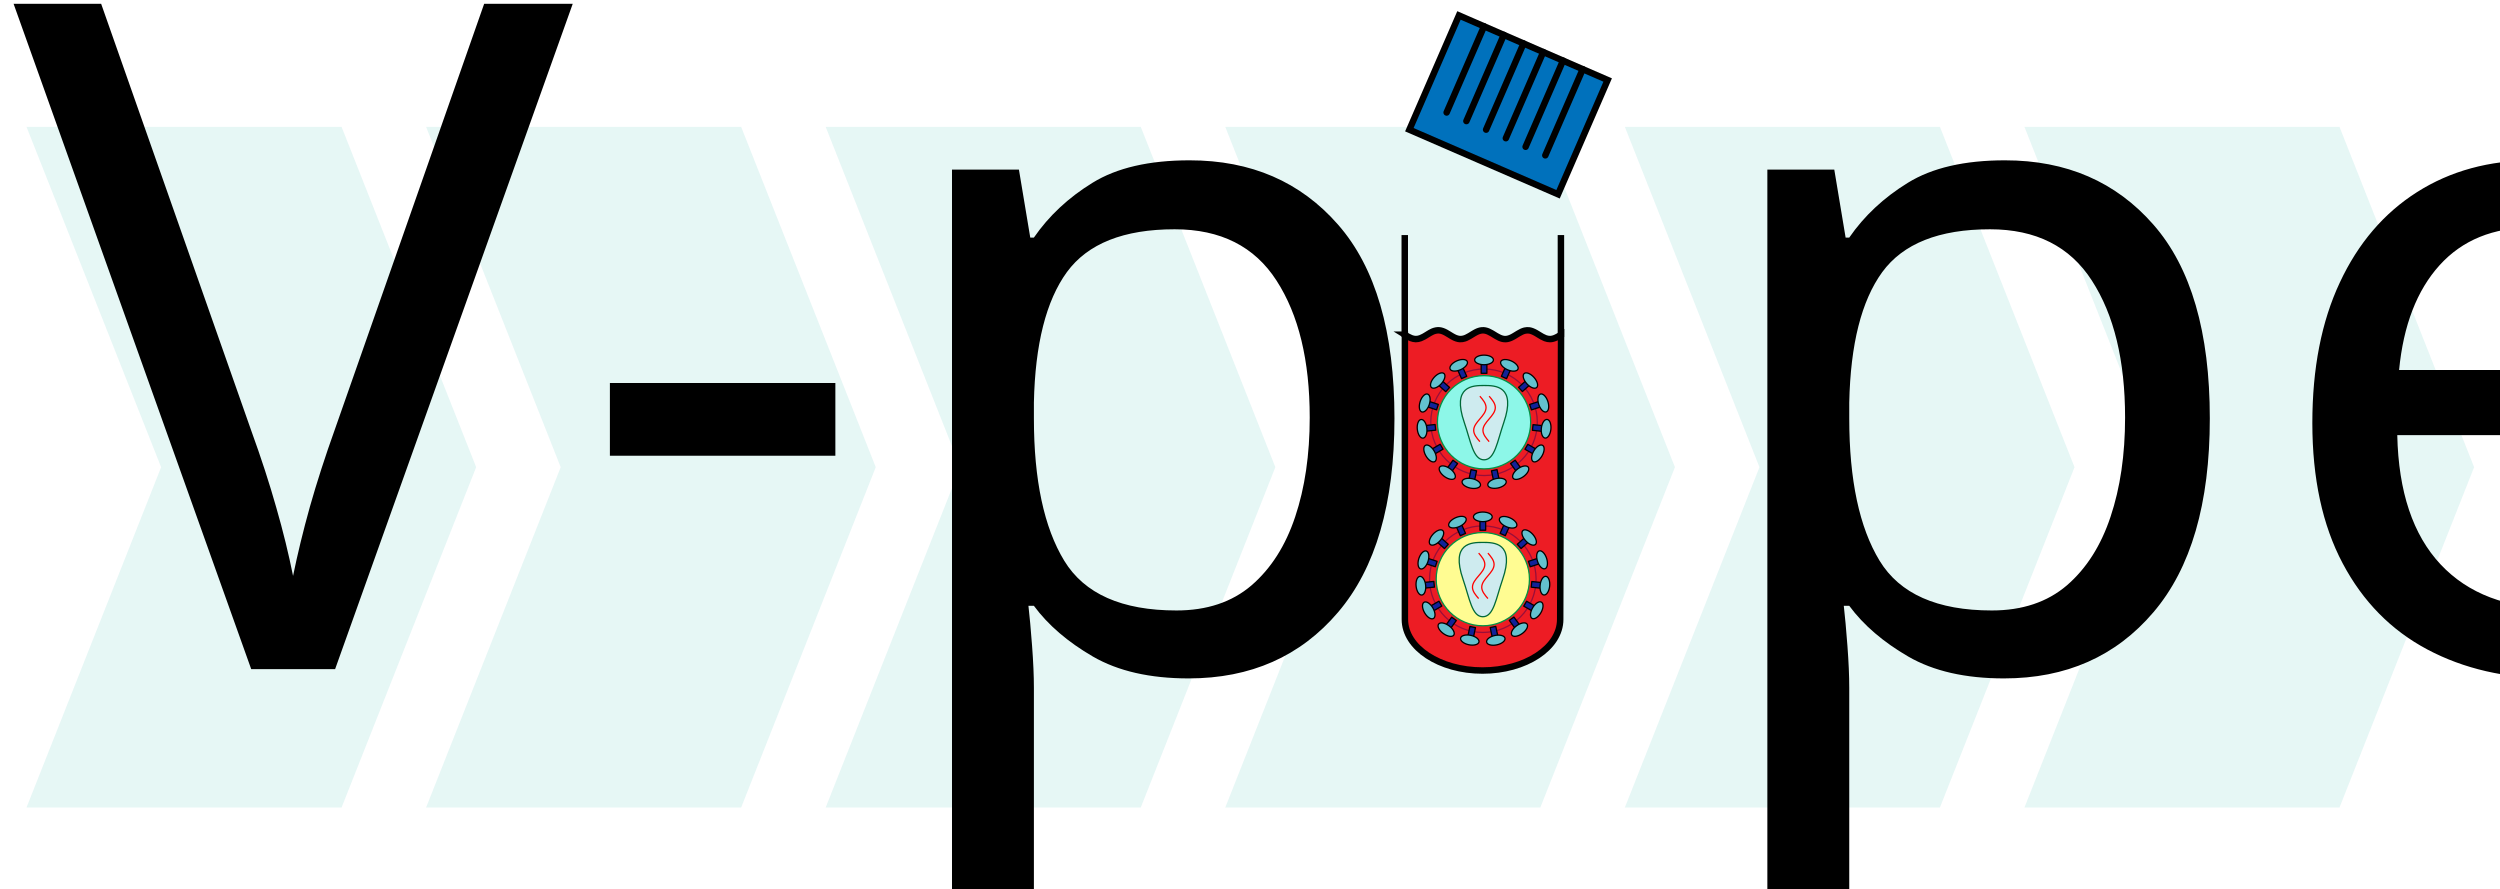
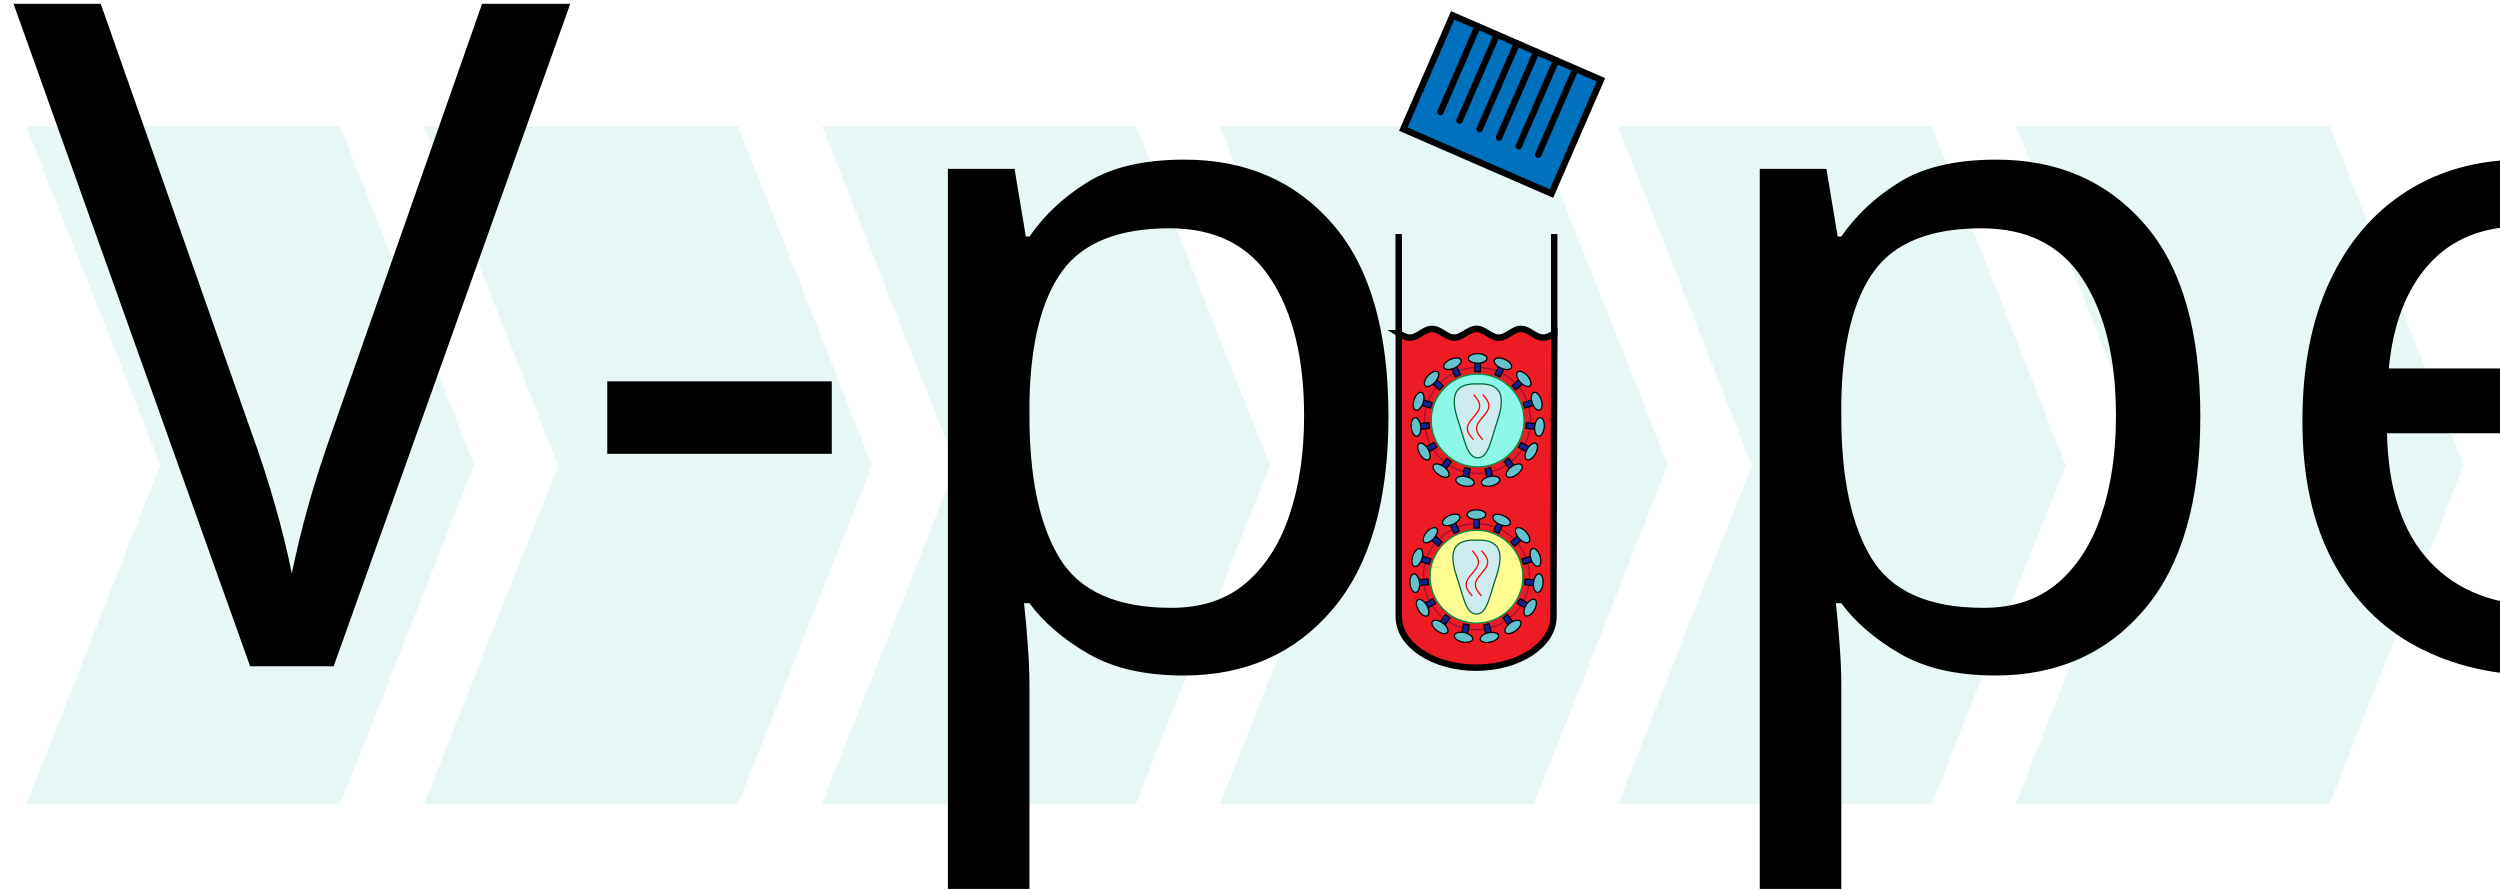
- <svg xmlns="http://www.w3.org/2000/svg" width="193.167" height="68.667">
-   <path fill="#00A99D" d="M26.392 62.394H2.048l10.401-26.296L2.048 9.801h24.344l10.4 26.297z" opacity=".1" />
-   <path fill="#00A99D" d="M57.266 62.394H32.923l10.401-26.296L32.923 9.801h24.343l10.401 26.297z" opacity=".1" />
-   <path fill="#00A99D" d="M88.142 62.394H63.797l10.402-26.296L63.797 9.801h24.345l10.4 26.297z" opacity=".1" />
-   <path fill="#00A99D" d="M119.016 62.394H94.672l10.401-26.296L94.672 9.801h24.344l10.401 26.297z" opacity=".1" />
-   <path fill="#00A99D" d="M149.891 62.394h-24.344l10.401-26.296-10.401-26.297h24.344l10.401 26.297z" opacity=".1" />
-   <path fill="#00A99D" d="M180.765 62.394h-24.343l10.401-26.296-10.401-26.297h24.343l10.402 26.297z" opacity=".1" />
-   <g stroke="#000" stroke-miterlimit="10" stroke-width=".5">
-     <path fill="#ED1C24" stroke-linecap="round" d="M108.541 25.859a8.52 8.52 0 0 0 .244.146 2.356 2.356 0 0 0 .243.118 1.062 1.062 0 0 0 .366.077 1.051 1.051 0 0 0 .367-.069 2.448 2.448 0 0 0 .243-.114l.122-.07.122-.075.122-.075.122-.073.122-.065a1.175 1.175 0 0 1 .488-.138c.034-.001.087.001.122.004a1.133 1.133 0 0 1 .244.058c.034.012.088.035.123.05l.122.061a7.603 7.603 0 0 1 .244.144l.122.075.122.073.123.067.121.057a1.355 1.355 0 0 0 .244.075c.034.006.088.013.122.015a1.03 1.03 0 0 0 .366-.055c.034-.012.087-.034.121-.048a2.316 2.316 0 0 0 .245-.129l.122-.074c.034-.021.087-.055.122-.075.034-.021.088-.054.122-.073l.122-.068c.034-.017.088-.044.122-.059a1.28 1.28 0 0 1 .244-.079 1.022 1.022 0 0 1 .244-.017c.034.002.088.01.122.016a1.167 1.167 0 0 1 .244.079 2.267 2.267 0 0 1 .244.126c.034.019.088.053.122.073l.122.075c.034.021.088.055.122.074a3.762 3.762 0 0 0 .243.129c.035.015.088.037.122.049.034.011.088.027.122.035.034.007.088.016.122.019.034.003.088.004.122.003.034-.002.088-.008.122-.014a1.355 1.355 0 0 0 .245-.075c.033-.014.087-.04.121-.057.035-.017.088-.047.122-.066l.122-.073.122-.075c.034-.021.088-.055.122-.074a2.128 2.128 0 0 1 .244-.132 1.336 1.336 0 0 1 .245-.088.987.987 0 0 1 .365-.015c.034.006.088.018.122.028s.087.029.121.043c.035.013.088.039.123.055l.122.065.122.072.122.075a7.938 7.938 0 0 0 .244.145 2.358 2.358 0 0 0 .243.115 1.051 1.051 0 0 0 .366.07c.034 0 .088-.005.122-.009a1.166 1.166 0 0 0 .244-.066l.122-.054c.034-.016.088-.045.122-.064l.122-.071.122-.075-.066 22c0 2.18-2.687 3.948-6 3.948s-6-1.768-6-3.948V25.859z" />
-     <path fill="none" d="M108.541 26.036v-7.873M120.607 26.038v-7.875" />
+ <svg xmlns="http://www.w3.org/2000/svg" width="194" height="69">
+   <style>.B{fill:#129}.C{stroke-linejoin:round}.D{stroke-miterlimit:2}.E{fill:#63C1CE}.F{stroke-width:.1}.G{fill:none}.H{stroke-miterlimit:10}</style>
+   <path d="M26.392 62.394H2.048l10.4-26.296L2.048 9.8h24.344l10.4 26.297zm30.874 0H32.923l10.4-26.296L32.923 9.8h24.343l10.4 26.297zm30.876 0H63.797L74.2 36.098 63.797 9.8h24.345l10.4 26.297zm30.874 0H94.672l10.4-26.296L94.672 9.8h24.344l10.4 26.297zm30.884 0h-24.344l10.4-26.296-10.4-26.297H149.9l10.4 26.297zm30.875 0h-24.343l10.4-26.296-10.4-26.297h24.343l10.402 26.297z" opacity=".1" fill="#00A99D" />
+   <g stroke-width=".5" stroke="#000" class="H">
+     <path d="M108.54 25.86a8.52 8.52 0 0 0 .244.146 2.356 2.356 0 0 0 .243.118 1.062 1.062 0 0 0 .366.077 1.051 1.051 0 0 0 .367-.069 2.448 2.448 0 0 0 .243-.114l.122-.07.244-.15.122-.073.122-.065a1.175 1.175 0 0 1 .488-.138c.034-.001.087.001.122.004a1.133 1.133 0 0 1 .244.058l.123.05.122.06a7.603 7.603 0 0 1 .244.144l.122.075.122.073.123.067.12.057a1.355 1.355 0 0 0 .244.075 1.27 1.27 0 0 0 .122.015 1.03 1.03 0 0 0 .366-.055l.12-.048a2.316 2.316 0 0 0 .245-.129l.122-.074.122-.075.122-.073.122-.068.122-.06a1.28 1.28 0 0 1 .244-.079 1.022 1.022 0 0 1 .244-.017c.034.002.088.01.122.016a1.167 1.167 0 0 1 .244.079 2.267 2.267 0 0 1 .244.126l.122.073.122.075.122.074a3.762 3.762 0 0 0 .243.129l.122.05.122.035.122.02a1.24 1.24 0 0 0 .122.003c.034-.002.088-.008.122-.014a1.355 1.355 0 0 0 .245-.075l.12-.057.122-.066.122-.073.122-.075.122-.074a2.128 2.128 0 0 1 .244-.132 1.336 1.336 0 0 1 .245-.088.987.987 0 0 1 .365-.015 1.34 1.34 0 0 1 .122.028 1.46 1.46 0 0 1 .121.043c.035.013.088.04.123.055l.122.065.122.072.122.075a7.938 7.938 0 0 0 .244.145 2.358 2.358 0 0 0 .243.115 1.051 1.051 0 0 0 .366.07 1.25 1.25 0 0 0 .122-.009 1.166 1.166 0 0 0 .244-.066l.122-.054.122-.064.122-.07.122-.075-.066 22c0 2.18-2.687 3.948-6 3.948s-6-1.768-6-3.948V25.86z" fill="#ED1C24" />
+     <path d="M108.54 26.036v-7.873m12.066 7.875v-7.875" class="G" />
+     <path d="M112.73 1.193l11.5 5-3.833 8.828-11.5-5z" fill="#0071BC" stroke-width=".5" />
+     <path d="M114.667 2.036l-2.89 6.656m5.94-5.332l-2.9 6.657m5.94-5.33l-2.9 6.656m1.363-7.32l-2.9 6.657m5.94-5.332l-2.89 6.656m-3.208-9.305l-2.9 6.657" stroke-linecap="round" class="G" />
  </g>
-   <g stroke="#000" stroke-linecap="round" stroke-miterlimit="10" stroke-width=".5">
-     <path fill="#0071BC" stroke-width=".5" d="M112.729 1.193l11.49 4.99-3.833 8.828-11.49-4.99z" />
-     <path fill="none" d="M114.667 2.036l-2.891 6.656M117.717 3.36l-2.89 6.657M120.768 4.686l-2.89 6.656M119.241 4.022l-2.89 6.657M122.292 5.347l-2.891 6.656M116.193 2.698l-2.89 6.657" />
-   </g>
-   <g stroke-width=".1">
-     <circle cx="114.573" cy="44.751" r="3.603" fill="#FFFC92" stroke="#009245" stroke-miterlimit="10" />
-     <path fill="#CEEBEF" stroke="#006837" stroke-miterlimit="10" d="M116.097 44.782c.991-2.871-.682-2.871-1.524-2.871-.841 0-2.514 0-1.523 2.871.5 1.448.682 2.871 1.523 2.871.842-.001 1.024-1.423 1.524-2.871z" />
-     <g fill="none" stroke="red" stroke-miterlimit="10">
-       <path d="M114.25 46.249c-.239-.28-.477-.558-.477-.878M113.773 45.371c0-.32.238-.599.477-.878M114.25 44.493c.239-.28.477-.558.477-.878M114.728 43.614c0-.32-.238-.599-.477-.878" />
+   <g class="F">
+     <circle cx="114.573" cy="44.751" r="3.603" fill="#FFFC92" stroke="#009245" />
+     <g class="H">
+       <path d="M116.097 44.782c.99-2.87-.682-2.87-1.524-2.87s-2.514 0-1.523 2.87c.5 1.448.682 2.87 1.523 2.87s1.024-1.423 1.524-2.87z" fill="#CEEBEF" stroke="#006837" />
+       <path d="M114.25 46.25c-.24-.28-.477-.558-.477-.878m0 0c0-.32.238-.6.477-.878m0 0c.24-.28.477-.558.477-.878m.001-.001c0-.32-.238-.6-.477-.878m.715 3.513c-.24-.28-.477-.558-.477-.878m0 0c0-.32.238-.6.477-.878m0-.001c.238-.28.477-.558.477-.878m0 0c0-.32-.24-.6-.477-.878" stroke="red" class="G" />
    </g>
-     <g fill="none" stroke="red" stroke-miterlimit="10">
-       <path d="M114.966 46.249c-.239-.28-.477-.558-.477-.878M114.489 45.371c0-.32.238-.599.477-.878M114.966 44.492c.238-.279.477-.558.477-.878M115.443 43.614c0-.32-.239-.599-.477-.878" />
+     <circle cx="114.573" cy="44.751" r="4.116" stroke="#990E39" class="G" />
+     <g stroke="#000">
+       <path d="M114.353 40.017h.44v.95h-.44z" class="B C D" />
+       <ellipse cx="114.573" cy="39.935" rx=".725" ry=".371" class="E" />
+       <path d="M112.447 40.522l.403-.18.386.87-.403.18z" class="B C D" />
+       <ellipse cx="112.614" cy="40.351" rx=".725" ry=".371" transform="matrix(.913503 -.406832 .406832 .913503 -6.677733 49.29982)" class="E" />
+       <path d="M110.902 41.75l.295-.327.706.635-.295.328z" class="B C D F" />
+       <ellipse cx="110.993" cy="41.528" rx=".725" ry=".37" transform="matrix(.668923 -.743332 .743332 .668923 5.877985 96.25721)" class="E" />
+       <path d="M109.998 43.498l.135-.42.905.293-.135.42z" class="B C D F" />
+       <ellipse cx="109.992" cy="43.263" rx=".725" ry=".371" transform="matrix(.309017 -.951057 .951057 .309017 34.849 134.5055)" class="E" />
+       <path d="M109.9 45.462l-.046-.438.944-.1.046.44z" class="B C D F" />
+       <ellipse cx="109.782" cy="45.255" rx=".725" ry=".37" transform="matrix(-.104702 -.994504 .994504 -.104702 76.27445 159.1738)" class="E" />
+       <path d="M110.58 47.306l-.22-.38.824-.476.22.38z" class="B C D F" />
+       <ellipse cx="110.401" cy="47.16" rx=".725" ry=".371" transform="matrix(-.500197 -.865912 .865912 -.500197 124.7812 166.3496)" class="E" />
+       <path d="M111.965 48.715l-.357-.26.56-.77.356.26z" class="B C D F" />
+       <ellipse cx="111.741" cy="48.648" rx=".725" ry=".371" transform="matrix(-.808996 -.587813 .587813 -.808996 173.5419 153.6906)" class="E" />
+       <path d="M113.808 49.426l-.43-.09.198-.93.43.092z" class="B C D F" />
+       <ellipse cx="113.572" cy="49.463" rx=".725" ry=".371" transform="matrix(-.978173 -.207792 .207792 -.978173 214.3806 121.4376)" class="E" />
+       <path d="M115.772 49.33l-.43.092-.198-.93.43-.092z" class="B C D F" />
+       <ellipse cx="115.574" cy="49.463" rx=".725" ry=".37" transform="matrix(-.9781 .208134 -.208134 -.9781 238.9141 73.78972)" class="E" />
+       <path d="M117.535 48.447l-.357.26-.56-.77.357-.26z" class="B C D F" />
+       <ellipse cx="117.404" cy="48.648" rx=".725" ry=".37" transform="matrix(-.808996 .587813 -.587813 -.808996 240.9794 18.99241)" class="E" />
+       <path d="M118.78 46.93l-.22.38-.824-.475.22-.38z" class="B C D F" />
+       <ellipse cx="118.744" cy="47.16" rx=".725" ry=".371" transform="matrix(-.500197 .865912 -.865912 -.500197 218.9723 -32.07859)" class="E" />
+       <path d="M119.304 45.03l-.045.44-.946-.1.046-.438z" class="B C D F" />
+       <ellipse cx="119.363" cy="45.255" rx=".725" ry=".371" transform="matrix(-.104407 .994535 -.994535 -.104407 176.8385 -68.73312)" class="E" />
+       <path d="M119.003 43.08l.136.42-.904.294-.137-.42z" class="B C D" />
+       <ellipse cx="119.154" cy="43.263" rx=".725" ry=".37" transform="matrix(.309017 .951057 -.951057 .309017 123.4753 -83.43519)" class="E" />
+       <path d="M117.942 41.42l.294.328-.706.635-.295-.328z" class="B C D" />
+       <ellipse cx="118.153" cy="41.528" rx=".725" ry=".371" transform="matrix(.669105 .743168 -.743168 .669105 69.95905 -74.06324)" class="E" />
+       <path d="M116.297 40.342l.402.18-.387.868-.402-.18z" class="B C D F" />
+       <ellipse cx="116.532" cy="40.351" rx=".725" ry=".37" transform="matrix(.913503 .406832 -.406832 .913503 26.49044 -43.91562)" class="E" />
    </g>
-     <circle cx="114.573" cy="44.751" r="4.116" fill="none" stroke="#990E39" stroke-miterlimit="10" />
+     <circle cx="114.667" cy="32.628" r="3.603" fill="#8DF7E8" stroke="#009245" />
+     <g class="H">
+       <path d="M116.2 32.658c.99-2.87-.682-2.87-1.523-2.87s-2.514 0-1.523 2.87c.5 1.448.682 2.87 1.523 2.87s1.023-1.423 1.523-2.87z" fill="#CEEBEF" stroke="#006837" />
+       <path d="M114.345 34.125c-.24-.28-.477-.558-.477-.878m0 0c0-.32.238-.6.477-.878m0 0c.238-.28.477-.558.477-.878m0 0c0-.32-.24-.6-.477-.878m.715 3.512c-.24-.28-.478-.558-.478-.878m0 0c0-.32.24-.6.478-.878m0 0c.238-.28.477-.558.477-.878m0 0c0-.32-.24-.6-.477-.878" stroke="red" class="G" />
+     </g>
+     <circle cx="114.667" cy="32.628" r="4.116" stroke="#990E39" class="G" />
    <g stroke="#000">
-       <path fill="#129" stroke-linejoin="round" stroke-miterlimit="2" d="M114.353 40.017h.44v.951h-.44z" />
-       <ellipse cx="114.573" cy="39.935" fill="#63C1CE" stroke-miterlimit="10" rx=".725" ry=".371" />
-     </g>
-     <g stroke="#000">
-       <path fill="#129" stroke-linejoin="round" stroke-miterlimit="2" d="M112.447 40.522l.403-.18.386.87-.403.179z" />
-       <ellipse cx="112.614" cy="40.351" fill="#63C1CE" stroke-miterlimit="10" rx=".725" ry=".371" transform="rotate(-24.006 112.6 40.354)" />
-     </g>
-     <g stroke="#000">
-       <path fill="#129" stroke-linejoin="round" stroke-miterlimit="2" stroke-width=".1" d="M110.902 41.75l.295-.327.706.635-.295.328z" />
-       <ellipse cx="110.993" cy="41.528" fill="#63C1CE" stroke-miterlimit="10" rx=".725" ry=".37" transform="rotate(-48.016 110.997 41.53)" />
-     </g>
-     <g stroke="#000">
-       <path fill="#129" stroke-linejoin="round" stroke-miterlimit="2" stroke-width=".1" d="M109.998 43.498l.135-.419.905.293-.135.419z" />
-       <ellipse cx="109.992" cy="43.263" fill="#63C1CE" stroke-miterlimit="10" rx=".725" ry=".371" transform="rotate(-72 109.99 43.27)" />
-     </g>
-     <g stroke="#000">
-       <path fill="#129" stroke-linejoin="round" stroke-miterlimit="2" stroke-width=".1" d="M109.89 45.462l-.046-.438.944-.1.046.44z" />
-       <ellipse cx="109.782" cy="45.255" fill="#63C1CE" stroke-miterlimit="10" rx=".725" ry=".37" transform="rotate(-96.01 109.785 45.254)" />
-     </g>
-     <g stroke="#000">
-       <path fill="#129" stroke-linejoin="round" stroke-miterlimit="2" stroke-width=".1" d="M110.58 47.306l-.22-.38.824-.476.22.38z" />
-       <ellipse cx="110.401" cy="47.16" fill="#63C1CE" stroke-miterlimit="10" rx=".725" ry=".371" transform="rotate(-120.013 110.399 47.163)" />
-     </g>
-     <g stroke="#000">
-       <path fill="#129" stroke-linejoin="round" stroke-miterlimit="2" stroke-width=".1" d="M111.965 48.715l-.357-.26.56-.769.356.26z" />
-       <ellipse cx="111.741" cy="48.648" fill="#63C1CE" stroke-miterlimit="10" rx=".725" ry=".371" transform="rotate(-143.998 111.741 48.65)" />
-     </g>
-     <g stroke="#000">
-       <path fill="#129" stroke-linejoin="round" stroke-miterlimit="2" stroke-width=".1" d="M113.808 49.426l-.43-.091.198-.93.43.092z" />
-       <ellipse cx="113.572" cy="49.463" fill="#63C1CE" stroke-miterlimit="10" rx=".725" ry=".371" transform="scale(-1) rotate(11.993 470.85 -1081.166)" />
-     </g>
-     <g stroke="#000">
-       <path fill="#129" stroke-linejoin="round" stroke-miterlimit="2" stroke-width=".1" d="M115.772 49.331l-.431.092-.198-.93.431-.092z" />
-       <ellipse cx="115.574" cy="49.463" fill="#63C1CE" stroke-miterlimit="10" rx=".725" ry=".37" transform="rotate(167.987 115.575 49.464)" />
-     </g>
-     <g stroke="#000">
-       <path fill="#129" stroke-linejoin="round" stroke-miterlimit="2" stroke-width=".1" d="M117.535 48.447l-.357.26-.56-.77.357-.259z" />
-       <ellipse cx="117.404" cy="48.648" fill="#63C1CE" stroke-miterlimit="10" rx=".725" ry=".37" transform="rotate(143.998 117.404 48.648)" />
-     </g>
-     <g stroke="#000">
-       <path fill="#129" stroke-linejoin="round" stroke-miterlimit="2" stroke-width=".1" d="M118.78 46.929l-.22.38-.824-.475.22-.38z" />
-       <ellipse cx="118.744" cy="47.16" fill="#63C1CE" stroke-miterlimit="10" rx=".725" ry=".371" transform="rotate(120.013 118.744 47.156)" />
-     </g>
-     <g stroke="#000">
-       <path fill="#129" stroke-linejoin="round" stroke-miterlimit="2" stroke-width=".1" d="M119.304 45.031l-.045.439-.946-.1.046-.438z" />
-       <ellipse cx="119.363" cy="45.255" fill="#63C1CE" stroke-miterlimit="10" rx=".725" ry=".371" transform="scale(-1) rotate(-84.007 -50.256 132.554)" />
-     </g>
-     <g stroke="#000">
-       <path fill="#129" stroke-linejoin="round" stroke-miterlimit="2" d="M119.003 43.08l.136.419-.904.294-.137-.42z" />
-       <ellipse cx="119.154" cy="43.263" fill="#63C1CE" stroke-miterlimit="10" rx=".725" ry=".37" transform="rotate(72 119.157 43.257)" />
-     </g>
-     <g stroke="#000">
-       <path fill="#129" stroke-linejoin="round" stroke-miterlimit="2" d="M117.942 41.421l.294.328-.706.635-.295-.328z" />
-       <ellipse cx="118.153" cy="41.528" fill="#63C1CE" stroke-miterlimit="10" rx=".725" ry=".371" transform="rotate(48.002 118.15 41.53)" />
-     </g>
-     <g stroke="#000">
-       <path fill="#129" stroke-linejoin="round" stroke-miterlimit="2" stroke-width=".1" d="M116.297 40.342l.402.179-.387.868-.402-.179z" />
-       <ellipse cx="116.532" cy="40.351" fill="#63C1CE" stroke-miterlimit="10" rx=".725" ry=".37" transform="rotate(24.006 116.522 40.34)" />
+       <path d="M114.447 27.893h.44v.95h-.44z" class="B C D" />
+       <ellipse cx="114.667" cy="27.811" rx=".725" ry=".371" class="E" />
+       <path d="M112.542 28.387l.402-.18.386.868-.402.18z" class="B C D F" />
+       <ellipse cx="112.708" cy="28.227" rx=".725" ry=".371" transform="matrix(.913659 -.406482 .406482 .913659 -1.742458 48.24875)" class="E" />
+       <path d="M111.003 29.63l.294-.327.706.636-.295.326z" class="B C D F" />
+       <ellipse cx="111.087" cy="29.405" rx=".725" ry=".371" transform="matrix(.669105 -.743168 .743168 .669105 14.90688 92.28382)" class="E" />
+       <path d="M110.095 31.373l.136-.42.904.294-.136.42z" class="B C D F" />
+       <ellipse cx="110.086" cy="31.139" rx=".725" ry=".371" transform="matrix(.309117 -.951024 .951024 .309117 46.44006 126.2083)" class="E" />
+       <path d="M109.986 33.337l-.046-.438.945-.1.046.438z" class="B C D F" />
+       <ellipse cx="109.876" cy="33.131" rx=".725" ry=".371" transform="matrix(-.104702 -.994504 .994504 -.104702 88.43565 145.8738)" class="E" />
+       <path d="M110.675 35.183l-.22-.38.822-.475.22.38z" class="B C D F" />
+       <ellipse cx="110.495" cy="35.036" rx=".725" ry=".371" transform="matrix(-.5 -.866025 .866025 -.5 135.4026 148.2487)" class="E" />
+       <path d="M112.064 36.6l-.356-.26.558-.77.356.26z" class="B C D F" />
+       <ellipse cx="111.836" cy="36.525" rx=".725" ry=".371" transform="matrix(-.809171 -.587573 .587573 -.809171 180.8587 131.7861)" class="E" />
+       <path d="M113.894 37.308l-.432-.09.198-.93.43.092z" class="B C D F" />
+       <ellipse cx="113.666" cy="37.339" rx=".725" ry=".371" transform="matrix(-.978253 -.207417 .207417 -.978253 217.1308 97.45328)" class="E" />
+       <path d="M115.87 37.217l-.43.092-.2-.93.43-.09z" class="B C D F" />
+       <ellipse cx="115.669" cy="37.339" rx=".725" ry=".371" transform="matrix(-.9781 .208134 -.208134 -.9781 236.5766 49.78766)" class="E" />
+       <path d="M117.63 36.328l-.356.258-.558-.77.356-.258z" class="B C D F" />
+       <ellipse cx="117.498" cy="36.525" rx=".725" ry=".371" transform="matrix(-.808996 .587813 -.587813 -.808996 234.0246 -2.995711)" class="E" />
+       <path d="M118.874 34.806l-.22.38-.823-.475.22-.38z" class="B C D F" />
+       <ellipse cx="118.838" cy="35.036" rx=".725" ry=".371" transform="matrix(-.499773 .866156 -.866156 -.499773 208.5654 -50.38525)" class="E" />
+       <path d="M119.4 32.9l-.046.438-.946-.1.045-.437z" class="B C D F" />
+       <ellipse cx="119.458" cy="33.131" rx=".725" ry=".371" transform="matrix(-.104407 .994535 -.994535 -.104407 164.8855 -82.21657)" class="E" />
+       <path d="M119.098 30.956l.136.42-.904.293-.137-.42z" class="B C D" />
+       <ellipse cx="119.248" cy="31.139" rx=".725" ry=".371" transform="matrix(.309117 .951024 -.951024 .309117 111.9992 -91.89665)" class="E" />
+       <path d="M118.042 29.29l.295.327-.707.637-.294-.327z" class="B C D F" />
+       <ellipse cx="118.247" cy="29.405" rx=".725" ry=".37" transform="matrix(.669299 .742993 -.742993 .669299 60.95423 -78.13326)" class="E" />
+       <path d="M116.392 28.21l.402.178-.386.87-.402-.18z" class="B C D F" />
+       <ellipse cx="116.626" cy="28.227" rx=".725" ry=".371" transform="matrix(.913659 .406482 -.406482 .913659 21.54252 -44.96722)" class="E" />
    </g>
  </g>
-   <g stroke-width=".1">
-     <circle cx="114.667" cy="32.628" r="3.603" fill="#8DF7E8" stroke="#009245" stroke-miterlimit="10" />
-     <path fill="#CEEBEF" stroke="#006837" stroke-miterlimit="10" d="M116.19 32.658c.991-2.871-.682-2.871-1.523-2.871-.842 0-2.514 0-1.523 2.871.5 1.448.682 2.871 1.523 2.871.841 0 1.023-1.423 1.523-2.871z" />
-     <g fill="none" stroke="red" stroke-miterlimit="10">
-       <path d="M114.345 34.125c-.239-.28-.477-.558-.477-.878M113.868 33.247c0-.32.238-.599.477-.878M114.345 32.369c.238-.28.477-.558.477-.878M114.822 31.491c0-.321-.239-.599-.477-.878" />
-     </g>
-     <g fill="none" stroke="red" stroke-miterlimit="10">
-       <path d="M115.061 34.125c-.239-.28-.478-.558-.478-.878M114.583 33.247c0-.32.239-.599.478-.878M115.061 32.369c.238-.28.477-.558.477-.878M115.538 31.491c0-.321-.239-.599-.477-.878" />
-     </g>
-     <circle cx="114.667" cy="32.628" r="4.116" fill="none" stroke="#990E39" stroke-miterlimit="10" />
-     <g stroke="#000">
-       <path fill="#129" stroke-linejoin="round" stroke-miterlimit="2" d="M114.447 27.893h.44v.951h-.44z" />
-       <ellipse cx="114.667" cy="27.811" fill="#63C1CE" stroke-miterlimit="10" rx=".725" ry=".371" />
-     </g>
-     <g stroke="#000">
-       <path fill="#129" stroke-linejoin="round" stroke-miterlimit="2" stroke-width=".1" d="M112.542 28.387l.402-.179.386.868-.402.18z" />
-       <ellipse cx="112.708" cy="28.227" fill="#63C1CE" stroke-miterlimit="10" rx=".725" ry=".371" transform="rotate(-23.984 112.703 28.226)" />
-     </g>
-     <g stroke="#000">
-       <path fill="#129" stroke-linejoin="round" stroke-miterlimit="2" stroke-width=".1" d="M111.003 29.63l.294-.327.706.636-.295.326z" />
-       <ellipse cx="111.087" cy="29.405" fill="#63C1CE" stroke-miterlimit="10" rx=".725" ry=".371" transform="rotate(-48.002 111.085 29.402)" />
-     </g>
-     <g stroke="#000">
-       <path fill="#129" stroke-linejoin="round" stroke-miterlimit="2" stroke-width=".1" d="M110.095 31.373l.136-.42.904.294-.136.42z" />
-       <ellipse cx="110.086" cy="31.139" fill="#63C1CE" stroke-miterlimit="10" rx=".725" ry=".371" transform="rotate(-71.994 110.085 31.141)" />
-     </g>
-     <g stroke="#000">
-       <path fill="#129" stroke-linejoin="round" stroke-miterlimit="2" stroke-width=".1" d="M109.986 33.337l-.046-.438.945-.099.046.438z" />
-       <ellipse cx="109.876" cy="33.131" fill="#63C1CE" stroke-miterlimit="10" rx=".725" ry=".371" transform="rotate(-96.01 109.879 33.13)" />
-     </g>
-     <g stroke="#000">
-       <path fill="#129" stroke-linejoin="round" stroke-miterlimit="2" stroke-width=".1" d="M110.675 35.183l-.22-.381.822-.475.22.38z" />
-       <ellipse cx="110.495" cy="35.036" fill="#63C1CE" stroke-miterlimit="10" rx=".725" ry=".371" transform="rotate(-120 110.497 35.037)" />
-     </g>
-     <g stroke="#000">
-       <path fill="#129" stroke-linejoin="round" stroke-miterlimit="2" stroke-width=".1" d="M112.064 36.59l-.356-.259.558-.77.356.259z" />
-       <ellipse cx="111.836" cy="36.525" fill="#63C1CE" stroke-miterlimit="10" rx=".725" ry=".371" transform="scale(-1) rotate(35.985 112.459 -344.33)" />
-     </g>
-     <g stroke="#000">
-       <path fill="#129" stroke-linejoin="round" stroke-miterlimit="2" stroke-width=".1" d="M113.894 37.308l-.432-.091.198-.93.431.092z" />
-       <ellipse cx="113.666" cy="37.339" fill="#63C1CE" stroke-miterlimit="10" rx=".725" ry=".371" transform="scale(-1) rotate(11.971 356.169 -1084.178)" />
-     </g>
-     <g stroke="#000">
-       <path fill="#129" stroke-linejoin="round" stroke-miterlimit="2" stroke-width=".1" d="M115.87 37.217l-.43.092-.199-.93.43-.091z" />
-       <ellipse cx="115.669" cy="37.339" fill="#63C1CE" stroke-miterlimit="10" rx=".725" ry=".371" transform="rotate(167.987 115.669 37.34)" />
-     </g>
-     <g stroke="#000">
-       <path fill="#129" stroke-linejoin="round" stroke-miterlimit="2" stroke-width=".1" d="M117.63 36.328l-.356.258-.558-.77.356-.258z" />
-       <ellipse cx="117.498" cy="36.525" fill="#63C1CE" stroke-miterlimit="10" rx=".725" ry=".371" transform="rotate(143.998 117.499 36.524)" />
-     </g>
-     <g stroke="#000">
-       <path fill="#129" stroke-linejoin="round" stroke-miterlimit="2" stroke-width=".1" d="M118.874 34.806l-.22.381-.823-.475.22-.381z" />
-       <ellipse cx="118.838" cy="35.036" fill="#63C1CE" stroke-miterlimit="10" rx=".725" ry=".371" transform="scale(-1) rotate(-60.015 -60.661 205.761)" />
-     </g>
-     <g stroke="#000">
-       <path fill="#129" stroke-linejoin="round" stroke-miterlimit="2" stroke-width=".1" d="M119.4 32.91l-.046.438-.946-.1.045-.437z" />
-       <ellipse cx="119.458" cy="33.131" fill="#63C1CE" stroke-miterlimit="10" rx=".725" ry=".371" transform="scale(-1) rotate(-84.007 -36.793 132.659)" />
-     </g>
-     <g stroke="#000">
-       <path fill="#129" stroke-linejoin="round" stroke-miterlimit="2" d="M119.098 30.956l.136.42-.904.293-.137-.419z" />
-       <ellipse cx="119.248" cy="31.139" fill="#63C1CE" stroke-miterlimit="10" rx=".725" ry=".371" transform="rotate(71.994 119.249 31.137)" />
-     </g>
-     <g stroke="#000">
-       <path fill="#129" stroke-linejoin="round" stroke-miterlimit="2" stroke-width=".1" d="M118.042 29.291l.295.327-.707.637-.294-.327z" />
-       <ellipse cx="118.247" cy="29.405" fill="#63C1CE" stroke-miterlimit="10" rx=".725" ry=".37" transform="rotate(47.987 118.249 29.407)" />
-     </g>
-     <g stroke="#000">
-       <path fill="#129" stroke-linejoin="round" stroke-miterlimit="2" stroke-width=".1" d="M116.392 28.209l.402.178-.386.87-.402-.18z" />
-       <ellipse cx="116.626" cy="28.227" fill="#63C1CE" stroke-miterlimit="10" rx=".725" ry=".371" transform="rotate(23.984 116.621 28.226)" />
-     </g>
-   </g>
-   <text font-family="'Times-Roman'" font-size="72" transform="translate(1.05 51.7)">V-p pe</text>
+   <text transform="translate(1.05 51.7)" font-family="'Times-Roman'" font-size="72">V-p pe</text>
</svg>
